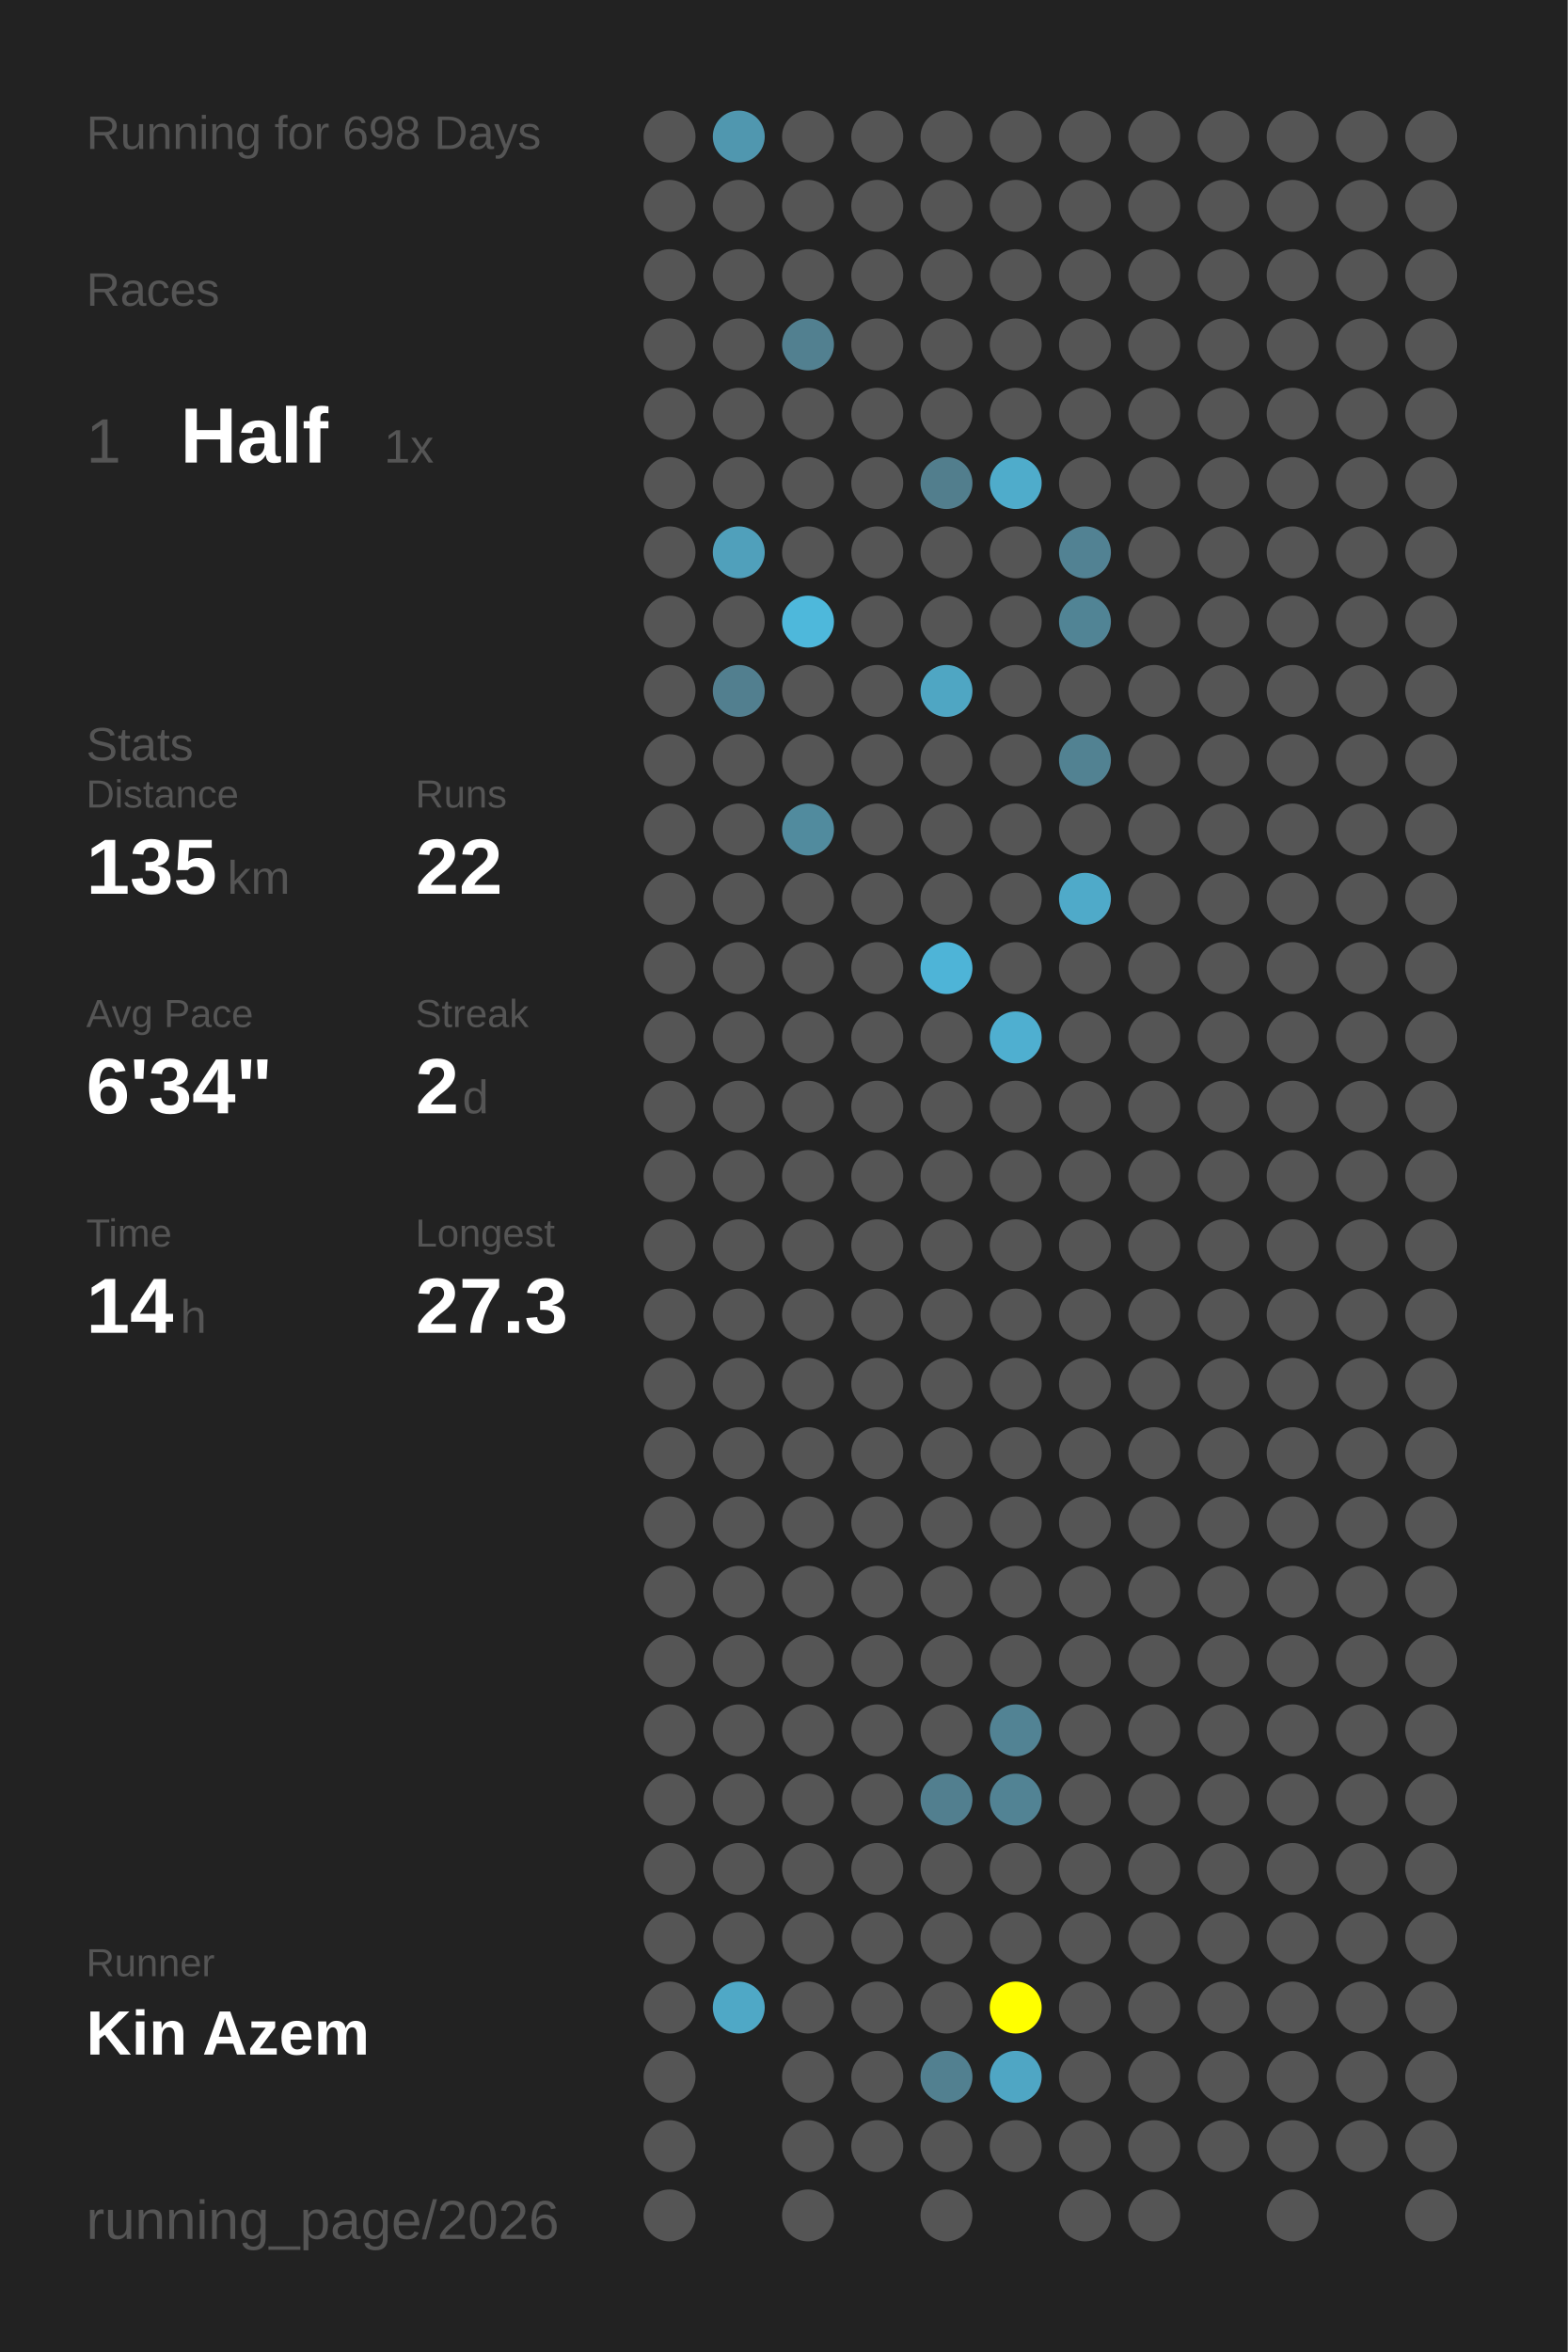
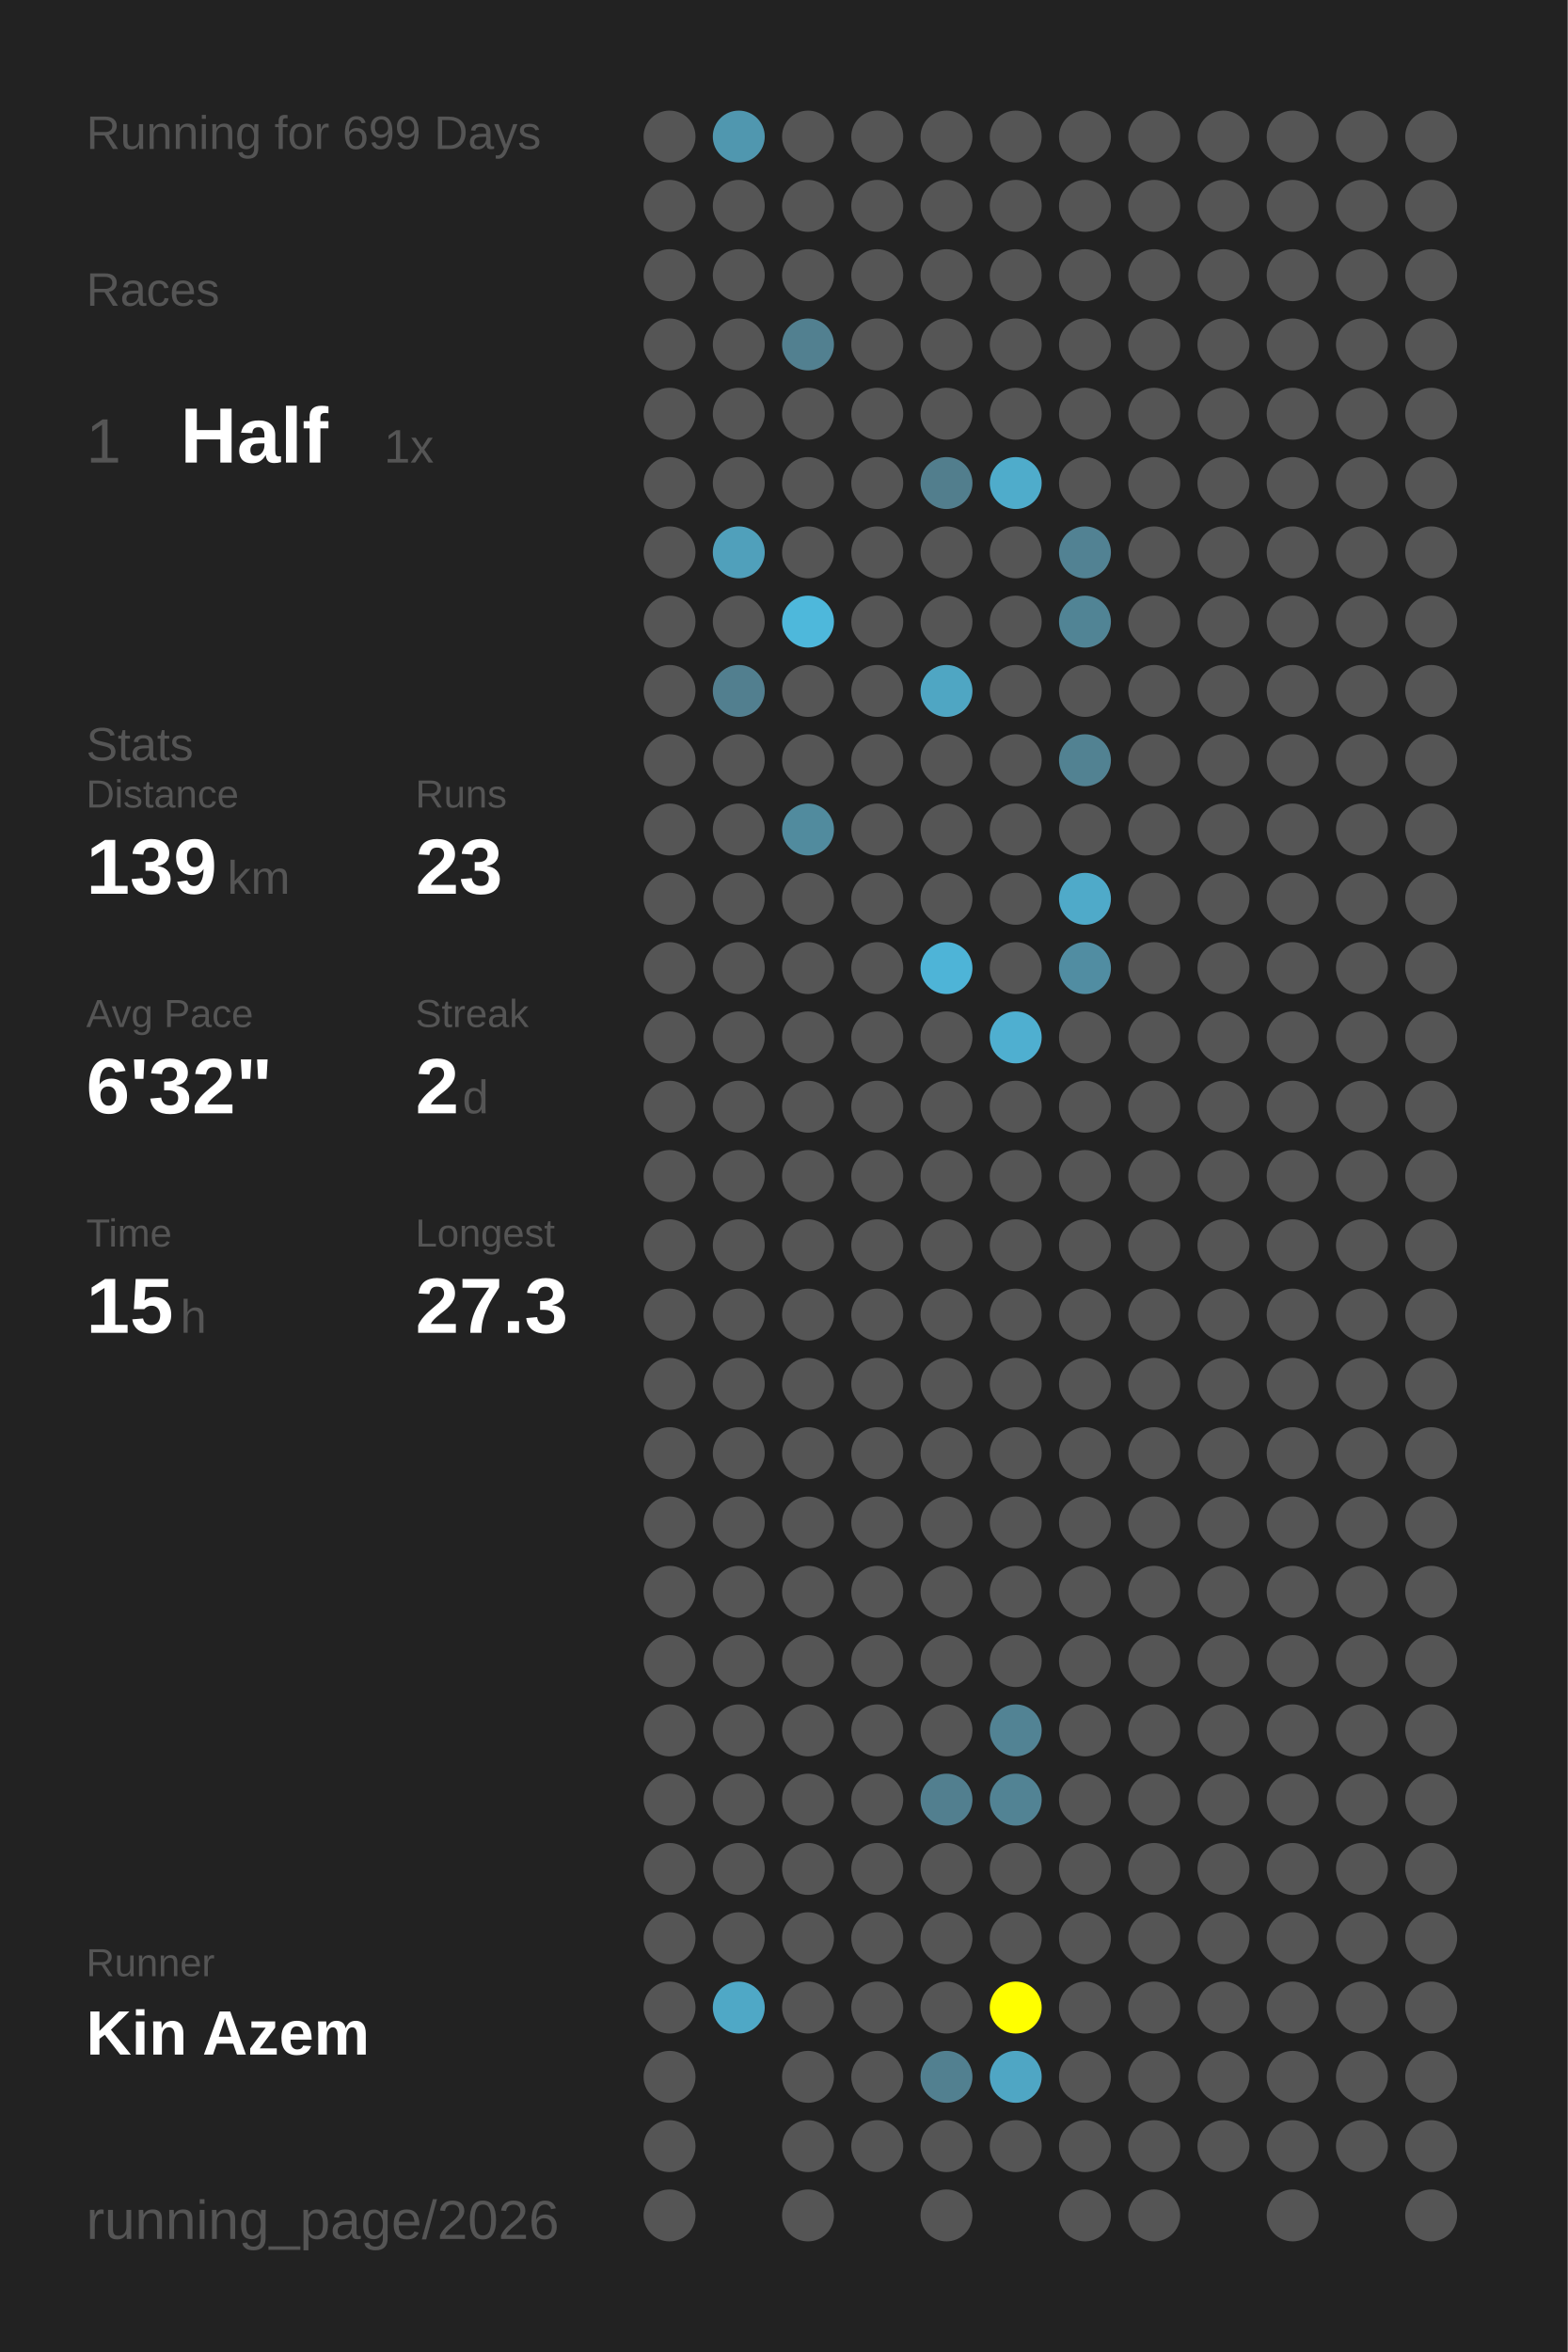
<svg xmlns="http://www.w3.org/2000/svg" baseProfile="full" height="300mm" version="1.1" viewBox="0,0,200,300" width="200mm">
  <defs />
  <rect fill="#222222" height="300" width="200" x="0" y="0" />
-   <text fill="#555555" style="font-size:6px; font-family:Arial;" x="11" y="19">Running for 698 Days</text>
+   <text fill="#555555" style="font-size:6px; font-family:Arial;" x="11" y="19">Running for 699 Days</text>
  <text fill="#555555" style="font-size:6px; font-family:Arial;" x="11" y="39">Races</text>
  <text fill="#555555" style="font-size:8px; font-family:Arial;" x="11" y="59">1</text>
  <text fill="#FFFFFF" style="font-size:10px; font-family:Arial; font-weight:bold;" x="23" y="59">Half</text>
  <text fill="#555555" style="font-size:6px; font-family:Arial;" x="49" y="59">1x</text>
  <text fill="#555555" style="font-size:6px; font-family:Arial;" x="11" y="97">Stats</text>
  <text fill="#555555" style="font-size:5px; font-family:Arial;" x="11" y="103">Distance</text>
-   <text fill="#FFFFFF" style="font-size:10px; font-family:Arial; font-weight:bold;" x="11" y="114">135</text>
+   <text fill="#FFFFFF" style="font-size:10px; font-family:Arial; font-weight:bold;" x="11" y="114">139</text>
  <text fill="#555555" style="font-size:6px; font-family:Arial;" x="29" y="114">km</text>
  <text fill="#555555" style="font-size:5px; font-family:Arial;" x="53" y="103">Runs</text>
-   <text fill="#FFFFFF" style="font-size:10px; font-family:Arial; font-weight:bold;" x="53" y="114">22</text>
+   <text fill="#FFFFFF" style="font-size:10px; font-family:Arial; font-weight:bold;" x="53" y="114">23</text>
  <text fill="#555555" style="font-size:5px; font-family:Arial;" x="11" y="131">Avg Pace</text>
-   <text fill="#FFFFFF" style="font-size:10px; font-family:Arial; font-weight:bold;" x="11" y="142">6'34"</text>
+   <text fill="#FFFFFF" style="font-size:10px; font-family:Arial; font-weight:bold;" x="11" y="142">6'32"</text>
  <text fill="#555555" style="font-size:5px; font-family:Arial;" x="53" y="131">Streak</text>
  <text fill="#FFFFFF" style="font-size:10px; font-family:Arial; font-weight:bold;" x="53" y="142">2</text>
  <text fill="#555555" style="font-size:6px; font-family:Arial;" x="59" y="142">d</text>
  <text fill="#555555" style="font-size:5px; font-family:Arial;" x="11" y="159">Time</text>
-   <text fill="#FFFFFF" style="font-size:10px; font-family:Arial; font-weight:bold;" x="11" y="170">14</text>
+   <text fill="#FFFFFF" style="font-size:10px; font-family:Arial; font-weight:bold;" x="11" y="170">15</text>
  <text fill="#555555" style="font-size:6px; font-family:Arial;" x="23" y="170">h</text>
  <text fill="#555555" style="font-size:5px; font-family:Arial;" x="53" y="159">Longest</text>
  <text fill="#FFFFFF" style="font-size:10px; font-family:Arial; font-weight:bold;" x="53" y="170">27.3</text>
  <text fill="#555555" style="font-size:5px; font-family:Arial;" x="11" y="252.065">Runner</text>
  <text fill="#FFFFFF" style="font-size:8px; font-family:Arial; font-weight:bold;" x="11" y="262.065">Kin Azem</text>
  <text fill="#555555" style="font-size:7px; font-family:Arial;" x="11" y="285.581">running_page/2026</text>
  <circle cx="85.417" cy="17.419" fill="#555555" r="3.312" />
  <circle cx="85.417" cy="26.258" fill="#555555" r="3.312" />
  <circle cx="85.417" cy="35.097" fill="#555555" r="3.312" />
  <circle cx="85.417" cy="43.935" fill="#555555" r="3.312" />
  <circle cx="85.417" cy="52.774" fill="#555555" r="3.312" />
  <circle cx="85.417" cy="61.613" fill="#555555" r="3.312" />
  <circle cx="85.417" cy="70.452" fill="#555555" r="3.312" />
  <circle cx="85.417" cy="79.29" fill="#555555" r="3.312" />
  <circle cx="85.417" cy="88.129" fill="#555555" r="3.312" />
  <circle cx="85.417" cy="96.968" fill="#555555" r="3.312" />
  <circle cx="85.417" cy="105.806" fill="#555555" r="3.312" />
  <circle cx="85.417" cy="114.645" fill="#555555" r="3.312" />
  <circle cx="85.417" cy="123.484" fill="#555555" r="3.312" />
  <circle cx="85.417" cy="132.323" fill="#555555" r="3.312" />
  <circle cx="85.417" cy="141.161" fill="#555555" r="3.312" />
  <circle cx="85.417" cy="150" fill="#555555" r="3.312" />
  <circle cx="85.417" cy="158.839" fill="#555555" r="3.312" />
  <circle cx="85.417" cy="167.677" fill="#555555" r="3.312" />
  <circle cx="85.417" cy="176.516" fill="#555555" r="3.312" />
  <circle cx="85.417" cy="185.355" fill="#555555" r="3.312" />
  <circle cx="85.417" cy="194.194" fill="#555555" r="3.312" />
  <circle cx="85.417" cy="203.032" fill="#555555" r="3.312" />
  <circle cx="85.417" cy="211.871" fill="#555555" r="3.312" />
  <circle cx="85.417" cy="220.71" fill="#555555" r="3.312" />
  <circle cx="85.417" cy="229.548" fill="#555555" r="3.312" />
  <circle cx="85.417" cy="238.387" fill="#555555" r="3.312" />
  <circle cx="85.417" cy="247.226" fill="#555555" r="3.312" />
  <circle cx="85.417" cy="256.065" fill="#555555" r="3.312" />
  <circle cx="85.417" cy="264.903" fill="#555555" r="3.312" />
  <circle cx="85.417" cy="273.742" fill="#555555" r="3.312" />
  <circle cx="85.417" cy="282.581" fill="#555555" r="3.312" />
  <circle cx="94.25" cy="17.419" fill="#5097af" r="3.312" />
  <circle cx="94.25" cy="26.258" fill="#555555" r="3.312" />
  <circle cx="94.25" cy="35.097" fill="#555555" r="3.312" />
  <circle cx="94.25" cy="43.935" fill="#555555" r="3.312" />
  <circle cx="94.25" cy="52.774" fill="#555555" r="3.312" />
  <circle cx="94.25" cy="61.613" fill="#555555" r="3.312" />
  <circle cx="94.25" cy="70.452" fill="#50a0bb" r="3.312" />
  <circle cx="94.25" cy="79.29" fill="#555555" r="3.312" />
  <circle cx="94.25" cy="88.129" fill="#527f8f" r="3.312" />
  <circle cx="94.25" cy="96.968" fill="#555555" r="3.312" />
  <circle cx="94.25" cy="105.806" fill="#555555" r="3.312" />
  <circle cx="94.25" cy="114.645" fill="#555555" r="3.312" />
  <circle cx="94.25" cy="123.484" fill="#555555" r="3.312" />
  <circle cx="94.25" cy="132.323" fill="#555555" r="3.312" />
  <circle cx="94.25" cy="141.161" fill="#555555" r="3.312" />
  <circle cx="94.25" cy="150" fill="#555555" r="3.312" />
  <circle cx="94.25" cy="158.839" fill="#555555" r="3.312" />
  <circle cx="94.25" cy="167.677" fill="#555555" r="3.312" />
  <circle cx="94.25" cy="176.516" fill="#555555" r="3.312" />
  <circle cx="94.25" cy="185.355" fill="#555555" r="3.312" />
  <circle cx="94.25" cy="194.194" fill="#555555" r="3.312" />
  <circle cx="94.25" cy="203.032" fill="#555555" r="3.312" />
  <circle cx="94.25" cy="211.871" fill="#555555" r="3.312" />
  <circle cx="94.25" cy="220.71" fill="#555555" r="3.312" />
  <circle cx="94.25" cy="229.548" fill="#555555" r="3.312" />
  <circle cx="94.25" cy="238.387" fill="#555555" r="3.312" />
  <circle cx="94.25" cy="247.226" fill="#555555" r="3.312" />
  <circle cx="94.25" cy="256.065" fill="#4fa8c6" r="3.312" />
  <circle cx="103.083" cy="17.419" fill="#555555" r="3.312" />
  <circle cx="103.083" cy="26.258" fill="#555555" r="3.312" />
  <circle cx="103.083" cy="35.097" fill="#555555" r="3.312" />
  <circle cx="103.083" cy="43.935" fill="#528090" r="3.312" />
  <circle cx="103.083" cy="52.774" fill="#555555" r="3.312" />
  <circle cx="103.083" cy="61.613" fill="#555555" r="3.312" />
  <circle cx="103.083" cy="70.452" fill="#555555" r="3.312" />
  <circle cx="103.083" cy="79.29" fill="#4eb8db" r="3.312" />
  <circle cx="103.083" cy="88.129" fill="#555555" r="3.312" />
  <circle cx="103.083" cy="96.968" fill="#555555" r="3.312" />
  <circle cx="103.083" cy="105.806" fill="#518b9e" r="3.312" />
  <circle cx="103.083" cy="114.645" fill="#555555" r="3.312" />
  <circle cx="103.083" cy="123.484" fill="#555555" r="3.312" />
  <circle cx="103.083" cy="132.323" fill="#555555" r="3.312" />
  <circle cx="103.083" cy="141.161" fill="#555555" r="3.312" />
  <circle cx="103.083" cy="150" fill="#555555" r="3.312" />
  <circle cx="103.083" cy="158.839" fill="#555555" r="3.312" />
  <circle cx="103.083" cy="167.677" fill="#555555" r="3.312" />
  <circle cx="103.083" cy="176.516" fill="#555555" r="3.312" />
  <circle cx="103.083" cy="185.355" fill="#555555" r="3.312" />
  <circle cx="103.083" cy="194.194" fill="#555555" r="3.312" />
  <circle cx="103.083" cy="203.032" fill="#555555" r="3.312" />
  <circle cx="103.083" cy="211.871" fill="#555555" r="3.312" />
  <circle cx="103.083" cy="220.71" fill="#555555" r="3.312" />
  <circle cx="103.083" cy="229.548" fill="#555555" r="3.312" />
  <circle cx="103.083" cy="238.387" fill="#555555" r="3.312" />
  <circle cx="103.083" cy="247.226" fill="#555555" r="3.312" />
  <circle cx="103.083" cy="256.065" fill="#555555" r="3.312" />
  <circle cx="103.083" cy="264.903" fill="#555555" r="3.312" />
  <circle cx="103.083" cy="273.742" fill="#555555" r="3.312" />
  <circle cx="103.083" cy="282.581" fill="#555555" r="3.312" />
  <circle cx="111.917" cy="17.419" fill="#555555" r="3.312" />
  <circle cx="111.917" cy="26.258" fill="#555555" r="3.312" />
  <circle cx="111.917" cy="35.097" fill="#555555" r="3.312" />
  <circle cx="111.917" cy="43.935" fill="#555555" r="3.312" />
  <circle cx="111.917" cy="52.774" fill="#555555" r="3.312" />
  <circle cx="111.917" cy="61.613" fill="#555555" r="3.312" />
  <circle cx="111.917" cy="70.452" fill="#555555" r="3.312" />
  <circle cx="111.917" cy="79.29" fill="#555555" r="3.312" />
  <circle cx="111.917" cy="88.129" fill="#555555" r="3.312" />
  <circle cx="111.917" cy="96.968" fill="#555555" r="3.312" />
  <circle cx="111.917" cy="105.806" fill="#555555" r="3.312" />
  <circle cx="111.917" cy="114.645" fill="#555555" r="3.312" />
  <circle cx="111.917" cy="123.484" fill="#555555" r="3.312" />
  <circle cx="111.917" cy="132.323" fill="#555555" r="3.312" />
  <circle cx="111.917" cy="141.161" fill="#555555" r="3.312" />
  <circle cx="111.917" cy="150" fill="#555555" r="3.312" />
  <circle cx="111.917" cy="158.839" fill="#555555" r="3.312" />
  <circle cx="111.917" cy="167.677" fill="#555555" r="3.312" />
  <circle cx="111.917" cy="176.516" fill="#555555" r="3.312" />
  <circle cx="111.917" cy="185.355" fill="#555555" r="3.312" />
  <circle cx="111.917" cy="194.194" fill="#555555" r="3.312" />
  <circle cx="111.917" cy="203.032" fill="#555555" r="3.312" />
  <circle cx="111.917" cy="211.871" fill="#555555" r="3.312" />
  <circle cx="111.917" cy="220.71" fill="#555555" r="3.312" />
  <circle cx="111.917" cy="229.548" fill="#555555" r="3.312" />
  <circle cx="111.917" cy="238.387" fill="#555555" r="3.312" />
  <circle cx="111.917" cy="247.226" fill="#555555" r="3.312" />
  <circle cx="111.917" cy="256.065" fill="#555555" r="3.312" />
  <circle cx="111.917" cy="264.903" fill="#555555" r="3.312" />
  <circle cx="111.917" cy="273.742" fill="#555555" r="3.312" />
  <circle cx="120.75" cy="17.419" fill="#555555" r="3.312" />
  <circle cx="120.75" cy="26.258" fill="#555555" r="3.312" />
  <circle cx="120.75" cy="35.097" fill="#555555" r="3.312" />
  <circle cx="120.75" cy="43.935" fill="#555555" r="3.312" />
  <circle cx="120.75" cy="52.774" fill="#555555" r="3.312" />
  <circle cx="120.75" cy="61.613" fill="#527e8d" r="3.312" />
  <circle cx="120.75" cy="70.452" fill="#555555" r="3.312" />
  <circle cx="120.75" cy="79.29" fill="#555555" r="3.312" />
  <circle cx="120.75" cy="88.129" fill="#4fa6c3" r="3.312" />
  <circle cx="120.75" cy="96.968" fill="#555555" r="3.312" />
  <circle cx="120.75" cy="105.806" fill="#555555" r="3.312" />
  <circle cx="120.75" cy="114.645" fill="#555555" r="3.312" />
  <circle cx="120.75" cy="123.484" fill="#4eb4d7" r="3.312" />
  <circle cx="120.75" cy="132.323" fill="#555555" r="3.312" />
  <circle cx="120.75" cy="141.161" fill="#555555" r="3.312" />
  <circle cx="120.75" cy="150" fill="#555555" r="3.312" />
  <circle cx="120.75" cy="158.839" fill="#555555" r="3.312" />
  <circle cx="120.75" cy="167.677" fill="#555555" r="3.312" />
  <circle cx="120.75" cy="176.516" fill="#555555" r="3.312" />
  <circle cx="120.75" cy="185.355" fill="#555555" r="3.312" />
  <circle cx="120.75" cy="194.194" fill="#555555" r="3.312" />
  <circle cx="120.75" cy="203.032" fill="#555555" r="3.312" />
  <circle cx="120.75" cy="211.871" fill="#555555" r="3.312" />
  <circle cx="120.75" cy="220.71" fill="#555555" r="3.312" />
  <circle cx="120.75" cy="229.548" fill="#527f8f" r="3.312" />
  <circle cx="120.75" cy="238.387" fill="#555555" r="3.312" />
  <circle cx="120.75" cy="247.226" fill="#555555" r="3.312" />
  <circle cx="120.75" cy="256.065" fill="#555555" r="3.312" />
  <circle cx="120.75" cy="264.903" fill="#528090" r="3.312" />
  <circle cx="120.75" cy="273.742" fill="#555555" r="3.312" />
  <circle cx="120.75" cy="282.581" fill="#555555" r="3.312" />
  <circle cx="129.583" cy="17.419" fill="#555555" r="3.312" />
  <circle cx="129.583" cy="26.258" fill="#555555" r="3.312" />
  <circle cx="129.583" cy="35.097" fill="#555555" r="3.312" />
  <circle cx="129.583" cy="43.935" fill="#555555" r="3.312" />
  <circle cx="129.583" cy="52.774" fill="#555555" r="3.312" />
  <circle cx="129.583" cy="61.613" fill="#4faccb" r="3.312" />
  <circle cx="129.583" cy="70.452" fill="#555555" r="3.312" />
  <circle cx="129.583" cy="79.29" fill="#555555" r="3.312" />
  <circle cx="129.583" cy="88.129" fill="#555555" r="3.312" />
  <circle cx="129.583" cy="96.968" fill="#555555" r="3.312" />
  <circle cx="129.583" cy="105.806" fill="#555555" r="3.312" />
  <circle cx="129.583" cy="114.645" fill="#555555" r="3.312" />
  <circle cx="129.583" cy="123.484" fill="#555555" r="3.312" />
  <circle cx="129.583" cy="132.323" fill="#4fafd0" r="3.312" />
  <circle cx="129.583" cy="141.161" fill="#555555" r="3.312" />
  <circle cx="129.583" cy="150" fill="#555555" r="3.312" />
  <circle cx="129.583" cy="158.839" fill="#555555" r="3.312" />
  <circle cx="129.583" cy="167.677" fill="#555555" r="3.312" />
  <circle cx="129.583" cy="176.516" fill="#555555" r="3.312" />
  <circle cx="129.583" cy="185.355" fill="#555555" r="3.312" />
  <circle cx="129.583" cy="194.194" fill="#555555" r="3.312" />
  <circle cx="129.583" cy="203.032" fill="#555555" r="3.312" />
  <circle cx="129.583" cy="211.871" fill="#555555" r="3.312" />
  <circle cx="129.583" cy="220.71" fill="#528394" r="3.312" />
  <circle cx="129.583" cy="229.548" fill="#528394" r="3.312" />
  <circle cx="129.583" cy="238.387" fill="#555555" r="3.312" />
  <circle cx="129.583" cy="247.226" fill="#555555" r="3.312" />
  <circle cx="129.583" cy="256.065" fill="#FFFF00" r="3.312" />
  <circle cx="129.583" cy="264.903" fill="#4fa6c4" r="3.312" />
  <circle cx="129.583" cy="273.742" fill="#555555" r="3.312" />
  <circle cx="138.417" cy="17.419" fill="#555555" r="3.312" />
  <circle cx="138.417" cy="26.258" fill="#555555" r="3.312" />
  <circle cx="138.417" cy="35.097" fill="#555555" r="3.312" />
  <circle cx="138.417" cy="43.935" fill="#555555" r="3.312" />
  <circle cx="138.417" cy="52.774" fill="#555555" r="3.312" />
  <circle cx="138.417" cy="61.613" fill="#555555" r="3.312" />
  <circle cx="138.417" cy="70.452" fill="#528293" r="3.312" />
  <circle cx="138.417" cy="79.29" fill="#518495" r="3.312" />
  <circle cx="138.417" cy="88.129" fill="#555555" r="3.312" />
  <circle cx="138.417" cy="96.968" fill="#528292" r="3.312" />
  <circle cx="138.417" cy="105.806" fill="#555555" r="3.312" />
  <circle cx="138.417" cy="114.645" fill="#4faac9" r="3.312" />
-   <circle cx="138.417" cy="123.484" fill="#555555" r="3.312" />
+   <circle cx="138.417" cy="123.484" fill="#518da2" r="3.312" />
  <circle cx="138.417" cy="132.323" fill="#555555" r="3.312" />
  <circle cx="138.417" cy="141.161" fill="#555555" r="3.312" />
  <circle cx="138.417" cy="150" fill="#555555" r="3.312" />
  <circle cx="138.417" cy="158.839" fill="#555555" r="3.312" />
  <circle cx="138.417" cy="167.677" fill="#555555" r="3.312" />
  <circle cx="138.417" cy="176.516" fill="#555555" r="3.312" />
  <circle cx="138.417" cy="185.355" fill="#555555" r="3.312" />
  <circle cx="138.417" cy="194.194" fill="#555555" r="3.312" />
  <circle cx="138.417" cy="203.032" fill="#555555" r="3.312" />
  <circle cx="138.417" cy="211.871" fill="#555555" r="3.312" />
  <circle cx="138.417" cy="220.71" fill="#555555" r="3.312" />
  <circle cx="138.417" cy="229.548" fill="#555555" r="3.312" />
  <circle cx="138.417" cy="238.387" fill="#555555" r="3.312" />
  <circle cx="138.417" cy="247.226" fill="#555555" r="3.312" />
  <circle cx="138.417" cy="256.065" fill="#555555" r="3.312" />
  <circle cx="138.417" cy="264.903" fill="#555555" r="3.312" />
  <circle cx="138.417" cy="273.742" fill="#555555" r="3.312" />
  <circle cx="138.417" cy="282.581" fill="#555555" r="3.312" />
  <circle cx="147.25" cy="17.419" fill="#555555" r="3.312" />
  <circle cx="147.25" cy="26.258" fill="#555555" r="3.312" />
  <circle cx="147.25" cy="35.097" fill="#555555" r="3.312" />
  <circle cx="147.25" cy="43.935" fill="#555555" r="3.312" />
  <circle cx="147.25" cy="52.774" fill="#555555" r="3.312" />
  <circle cx="147.25" cy="61.613" fill="#555555" r="3.312" />
  <circle cx="147.25" cy="70.452" fill="#555555" r="3.312" />
  <circle cx="147.25" cy="79.29" fill="#555555" r="3.312" />
  <circle cx="147.25" cy="88.129" fill="#555555" r="3.312" />
  <circle cx="147.25" cy="96.968" fill="#555555" r="3.312" />
  <circle cx="147.25" cy="105.806" fill="#555555" r="3.312" />
  <circle cx="147.25" cy="114.645" fill="#555555" r="3.312" />
  <circle cx="147.25" cy="123.484" fill="#555555" r="3.312" />
  <circle cx="147.25" cy="132.323" fill="#555555" r="3.312" />
  <circle cx="147.25" cy="141.161" fill="#555555" r="3.312" />
  <circle cx="147.25" cy="150" fill="#555555" r="3.312" />
  <circle cx="147.25" cy="158.839" fill="#555555" r="3.312" />
  <circle cx="147.25" cy="167.677" fill="#555555" r="3.312" />
  <circle cx="147.25" cy="176.516" fill="#555555" r="3.312" />
  <circle cx="147.25" cy="185.355" fill="#555555" r="3.312" />
  <circle cx="147.25" cy="194.194" fill="#555555" r="3.312" />
  <circle cx="147.25" cy="203.032" fill="#555555" r="3.312" />
  <circle cx="147.25" cy="211.871" fill="#555555" r="3.312" />
  <circle cx="147.25" cy="220.71" fill="#555555" r="3.312" />
  <circle cx="147.25" cy="229.548" fill="#555555" r="3.312" />
  <circle cx="147.25" cy="238.387" fill="#555555" r="3.312" />
  <circle cx="147.25" cy="247.226" fill="#555555" r="3.312" />
  <circle cx="147.25" cy="256.065" fill="#555555" r="3.312" />
  <circle cx="147.25" cy="264.903" fill="#555555" r="3.312" />
  <circle cx="147.25" cy="273.742" fill="#555555" r="3.312" />
  <circle cx="147.25" cy="282.581" fill="#555555" r="3.312" />
  <circle cx="156.083" cy="17.419" fill="#555555" r="3.312" />
  <circle cx="156.083" cy="26.258" fill="#555555" r="3.312" />
  <circle cx="156.083" cy="35.097" fill="#555555" r="3.312" />
  <circle cx="156.083" cy="43.935" fill="#555555" r="3.312" />
  <circle cx="156.083" cy="52.774" fill="#555555" r="3.312" />
  <circle cx="156.083" cy="61.613" fill="#555555" r="3.312" />
  <circle cx="156.083" cy="70.452" fill="#555555" r="3.312" />
  <circle cx="156.083" cy="79.29" fill="#555555" r="3.312" />
  <circle cx="156.083" cy="88.129" fill="#555555" r="3.312" />
  <circle cx="156.083" cy="96.968" fill="#555555" r="3.312" />
  <circle cx="156.083" cy="105.806" fill="#555555" r="3.312" />
  <circle cx="156.083" cy="114.645" fill="#555555" r="3.312" />
  <circle cx="156.083" cy="123.484" fill="#555555" r="3.312" />
  <circle cx="156.083" cy="132.323" fill="#555555" r="3.312" />
  <circle cx="156.083" cy="141.161" fill="#555555" r="3.312" />
  <circle cx="156.083" cy="150" fill="#555555" r="3.312" />
  <circle cx="156.083" cy="158.839" fill="#555555" r="3.312" />
  <circle cx="156.083" cy="167.677" fill="#555555" r="3.312" />
  <circle cx="156.083" cy="176.516" fill="#555555" r="3.312" />
  <circle cx="156.083" cy="185.355" fill="#555555" r="3.312" />
  <circle cx="156.083" cy="194.194" fill="#555555" r="3.312" />
  <circle cx="156.083" cy="203.032" fill="#555555" r="3.312" />
  <circle cx="156.083" cy="211.871" fill="#555555" r="3.312" />
  <circle cx="156.083" cy="220.71" fill="#555555" r="3.312" />
  <circle cx="156.083" cy="229.548" fill="#555555" r="3.312" />
  <circle cx="156.083" cy="238.387" fill="#555555" r="3.312" />
  <circle cx="156.083" cy="247.226" fill="#555555" r="3.312" />
  <circle cx="156.083" cy="256.065" fill="#555555" r="3.312" />
  <circle cx="156.083" cy="264.903" fill="#555555" r="3.312" />
  <circle cx="156.083" cy="273.742" fill="#555555" r="3.312" />
  <circle cx="164.917" cy="17.419" fill="#555555" r="3.312" />
  <circle cx="164.917" cy="26.258" fill="#555555" r="3.312" />
  <circle cx="164.917" cy="35.097" fill="#555555" r="3.312" />
  <circle cx="164.917" cy="43.935" fill="#555555" r="3.312" />
  <circle cx="164.917" cy="52.774" fill="#555555" r="3.312" />
  <circle cx="164.917" cy="61.613" fill="#555555" r="3.312" />
  <circle cx="164.917" cy="70.452" fill="#555555" r="3.312" />
  <circle cx="164.917" cy="79.29" fill="#555555" r="3.312" />
  <circle cx="164.917" cy="88.129" fill="#555555" r="3.312" />
  <circle cx="164.917" cy="96.968" fill="#555555" r="3.312" />
  <circle cx="164.917" cy="105.806" fill="#555555" r="3.312" />
  <circle cx="164.917" cy="114.645" fill="#555555" r="3.312" />
  <circle cx="164.917" cy="123.484" fill="#555555" r="3.312" />
  <circle cx="164.917" cy="132.323" fill="#555555" r="3.312" />
  <circle cx="164.917" cy="141.161" fill="#555555" r="3.312" />
  <circle cx="164.917" cy="150" fill="#555555" r="3.312" />
  <circle cx="164.917" cy="158.839" fill="#555555" r="3.312" />
  <circle cx="164.917" cy="167.677" fill="#555555" r="3.312" />
  <circle cx="164.917" cy="176.516" fill="#555555" r="3.312" />
  <circle cx="164.917" cy="185.355" fill="#555555" r="3.312" />
  <circle cx="164.917" cy="194.194" fill="#555555" r="3.312" />
  <circle cx="164.917" cy="203.032" fill="#555555" r="3.312" />
  <circle cx="164.917" cy="211.871" fill="#555555" r="3.312" />
  <circle cx="164.917" cy="220.71" fill="#555555" r="3.312" />
  <circle cx="164.917" cy="229.548" fill="#555555" r="3.312" />
  <circle cx="164.917" cy="238.387" fill="#555555" r="3.312" />
  <circle cx="164.917" cy="247.226" fill="#555555" r="3.312" />
  <circle cx="164.917" cy="256.065" fill="#555555" r="3.312" />
  <circle cx="164.917" cy="264.903" fill="#555555" r="3.312" />
  <circle cx="164.917" cy="273.742" fill="#555555" r="3.312" />
  <circle cx="164.917" cy="282.581" fill="#555555" r="3.312" />
  <circle cx="173.75" cy="17.419" fill="#555555" r="3.312" />
  <circle cx="173.75" cy="26.258" fill="#555555" r="3.312" />
  <circle cx="173.75" cy="35.097" fill="#555555" r="3.312" />
  <circle cx="173.75" cy="43.935" fill="#555555" r="3.312" />
  <circle cx="173.75" cy="52.774" fill="#555555" r="3.312" />
  <circle cx="173.75" cy="61.613" fill="#555555" r="3.312" />
  <circle cx="173.75" cy="70.452" fill="#555555" r="3.312" />
  <circle cx="173.75" cy="79.29" fill="#555555" r="3.312" />
  <circle cx="173.75" cy="88.129" fill="#555555" r="3.312" />
  <circle cx="173.75" cy="96.968" fill="#555555" r="3.312" />
  <circle cx="173.75" cy="105.806" fill="#555555" r="3.312" />
  <circle cx="173.75" cy="114.645" fill="#555555" r="3.312" />
  <circle cx="173.75" cy="123.484" fill="#555555" r="3.312" />
  <circle cx="173.75" cy="132.323" fill="#555555" r="3.312" />
  <circle cx="173.75" cy="141.161" fill="#555555" r="3.312" />
  <circle cx="173.75" cy="150" fill="#555555" r="3.312" />
  <circle cx="173.75" cy="158.839" fill="#555555" r="3.312" />
  <circle cx="173.75" cy="167.677" fill="#555555" r="3.312" />
  <circle cx="173.75" cy="176.516" fill="#555555" r="3.312" />
  <circle cx="173.75" cy="185.355" fill="#555555" r="3.312" />
  <circle cx="173.75" cy="194.194" fill="#555555" r="3.312" />
  <circle cx="173.75" cy="203.032" fill="#555555" r="3.312" />
  <circle cx="173.75" cy="211.871" fill="#555555" r="3.312" />
  <circle cx="173.75" cy="220.71" fill="#555555" r="3.312" />
  <circle cx="173.75" cy="229.548" fill="#555555" r="3.312" />
  <circle cx="173.75" cy="238.387" fill="#555555" r="3.312" />
  <circle cx="173.75" cy="247.226" fill="#555555" r="3.312" />
  <circle cx="173.75" cy="256.065" fill="#555555" r="3.312" />
  <circle cx="173.75" cy="264.903" fill="#555555" r="3.312" />
  <circle cx="173.75" cy="273.742" fill="#555555" r="3.312" />
  <circle cx="182.583" cy="17.419" fill="#555555" r="3.312" />
  <circle cx="182.583" cy="26.258" fill="#555555" r="3.312" />
  <circle cx="182.583" cy="35.097" fill="#555555" r="3.312" />
  <circle cx="182.583" cy="43.935" fill="#555555" r="3.312" />
  <circle cx="182.583" cy="52.774" fill="#555555" r="3.312" />
  <circle cx="182.583" cy="61.613" fill="#555555" r="3.312" />
  <circle cx="182.583" cy="70.452" fill="#555555" r="3.312" />
  <circle cx="182.583" cy="79.29" fill="#555555" r="3.312" />
  <circle cx="182.583" cy="88.129" fill="#555555" r="3.312" />
  <circle cx="182.583" cy="96.968" fill="#555555" r="3.312" />
  <circle cx="182.583" cy="105.806" fill="#555555" r="3.312" />
  <circle cx="182.583" cy="114.645" fill="#555555" r="3.312" />
  <circle cx="182.583" cy="123.484" fill="#555555" r="3.312" />
  <circle cx="182.583" cy="132.323" fill="#555555" r="3.312" />
  <circle cx="182.583" cy="141.161" fill="#555555" r="3.312" />
  <circle cx="182.583" cy="150" fill="#555555" r="3.312" />
  <circle cx="182.583" cy="158.839" fill="#555555" r="3.312" />
  <circle cx="182.583" cy="167.677" fill="#555555" r="3.312" />
  <circle cx="182.583" cy="176.516" fill="#555555" r="3.312" />
  <circle cx="182.583" cy="185.355" fill="#555555" r="3.312" />
  <circle cx="182.583" cy="194.194" fill="#555555" r="3.312" />
  <circle cx="182.583" cy="203.032" fill="#555555" r="3.312" />
  <circle cx="182.583" cy="211.871" fill="#555555" r="3.312" />
  <circle cx="182.583" cy="220.71" fill="#555555" r="3.312" />
  <circle cx="182.583" cy="229.548" fill="#555555" r="3.312" />
  <circle cx="182.583" cy="238.387" fill="#555555" r="3.312" />
  <circle cx="182.583" cy="247.226" fill="#555555" r="3.312" />
  <circle cx="182.583" cy="256.065" fill="#555555" r="3.312" />
  <circle cx="182.583" cy="264.903" fill="#555555" r="3.312" />
  <circle cx="182.583" cy="273.742" fill="#555555" r="3.312" />
  <circle cx="182.583" cy="282.581" fill="#555555" r="3.312" />
</svg>
